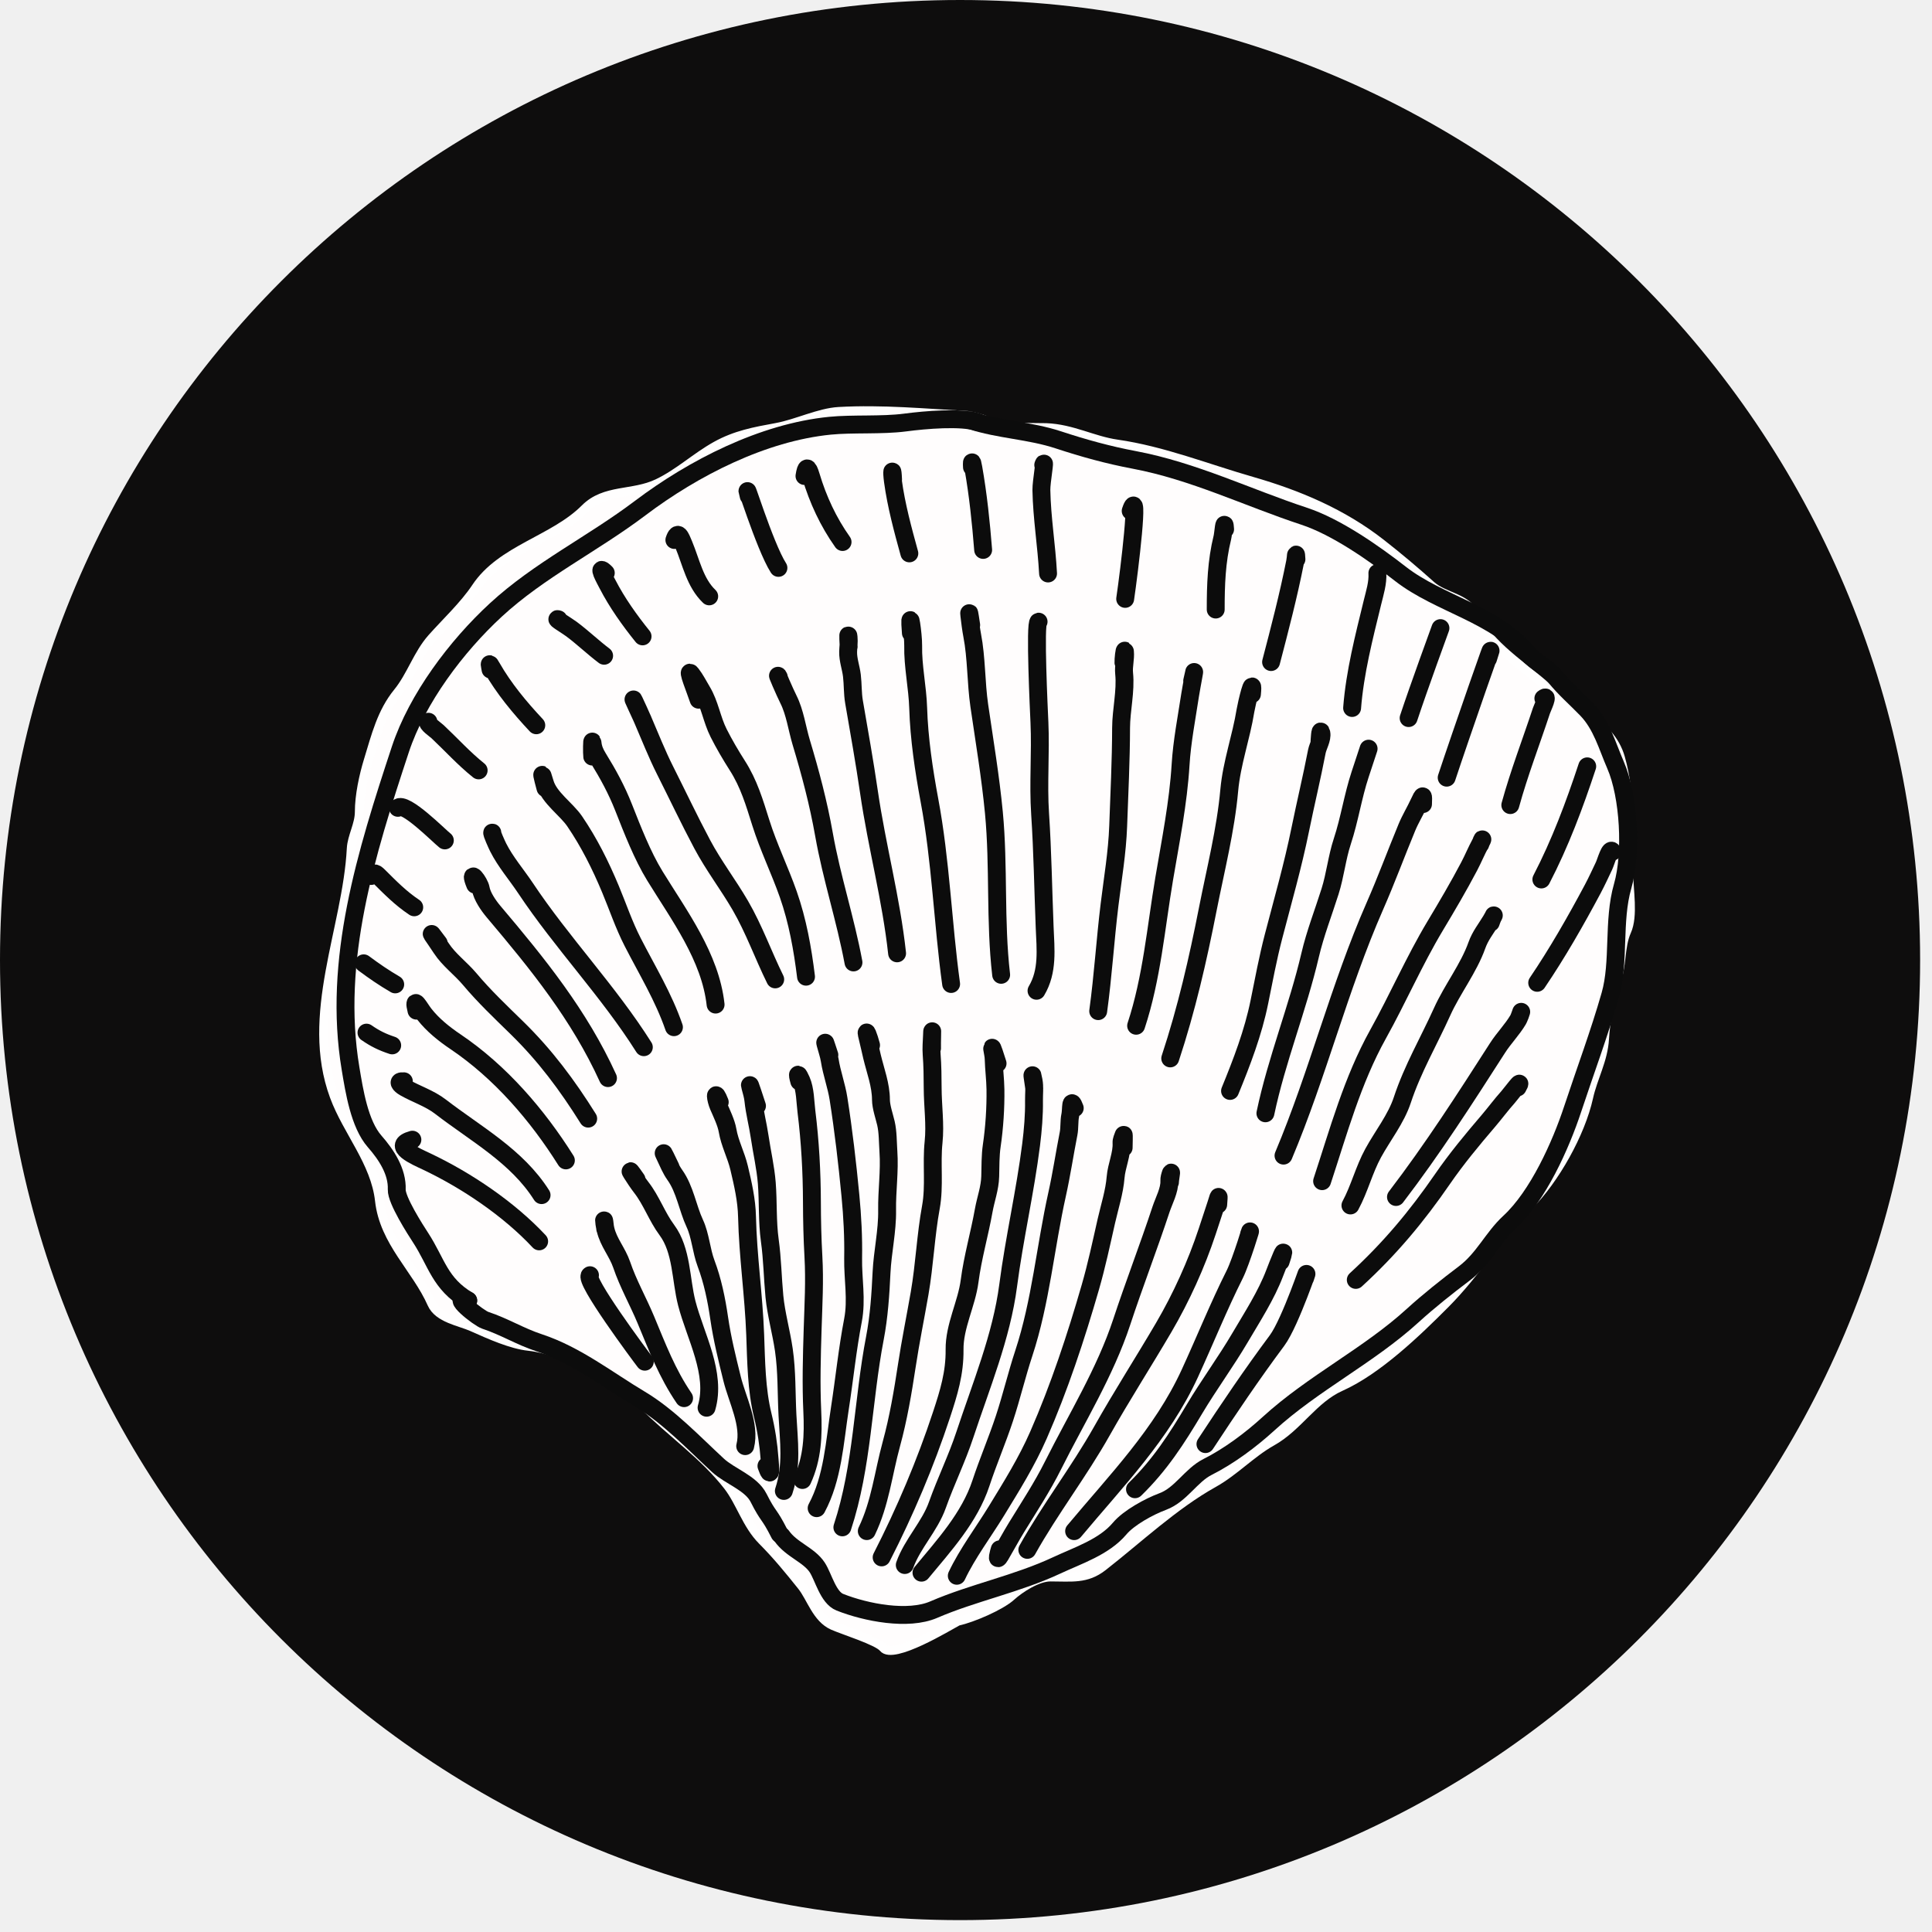
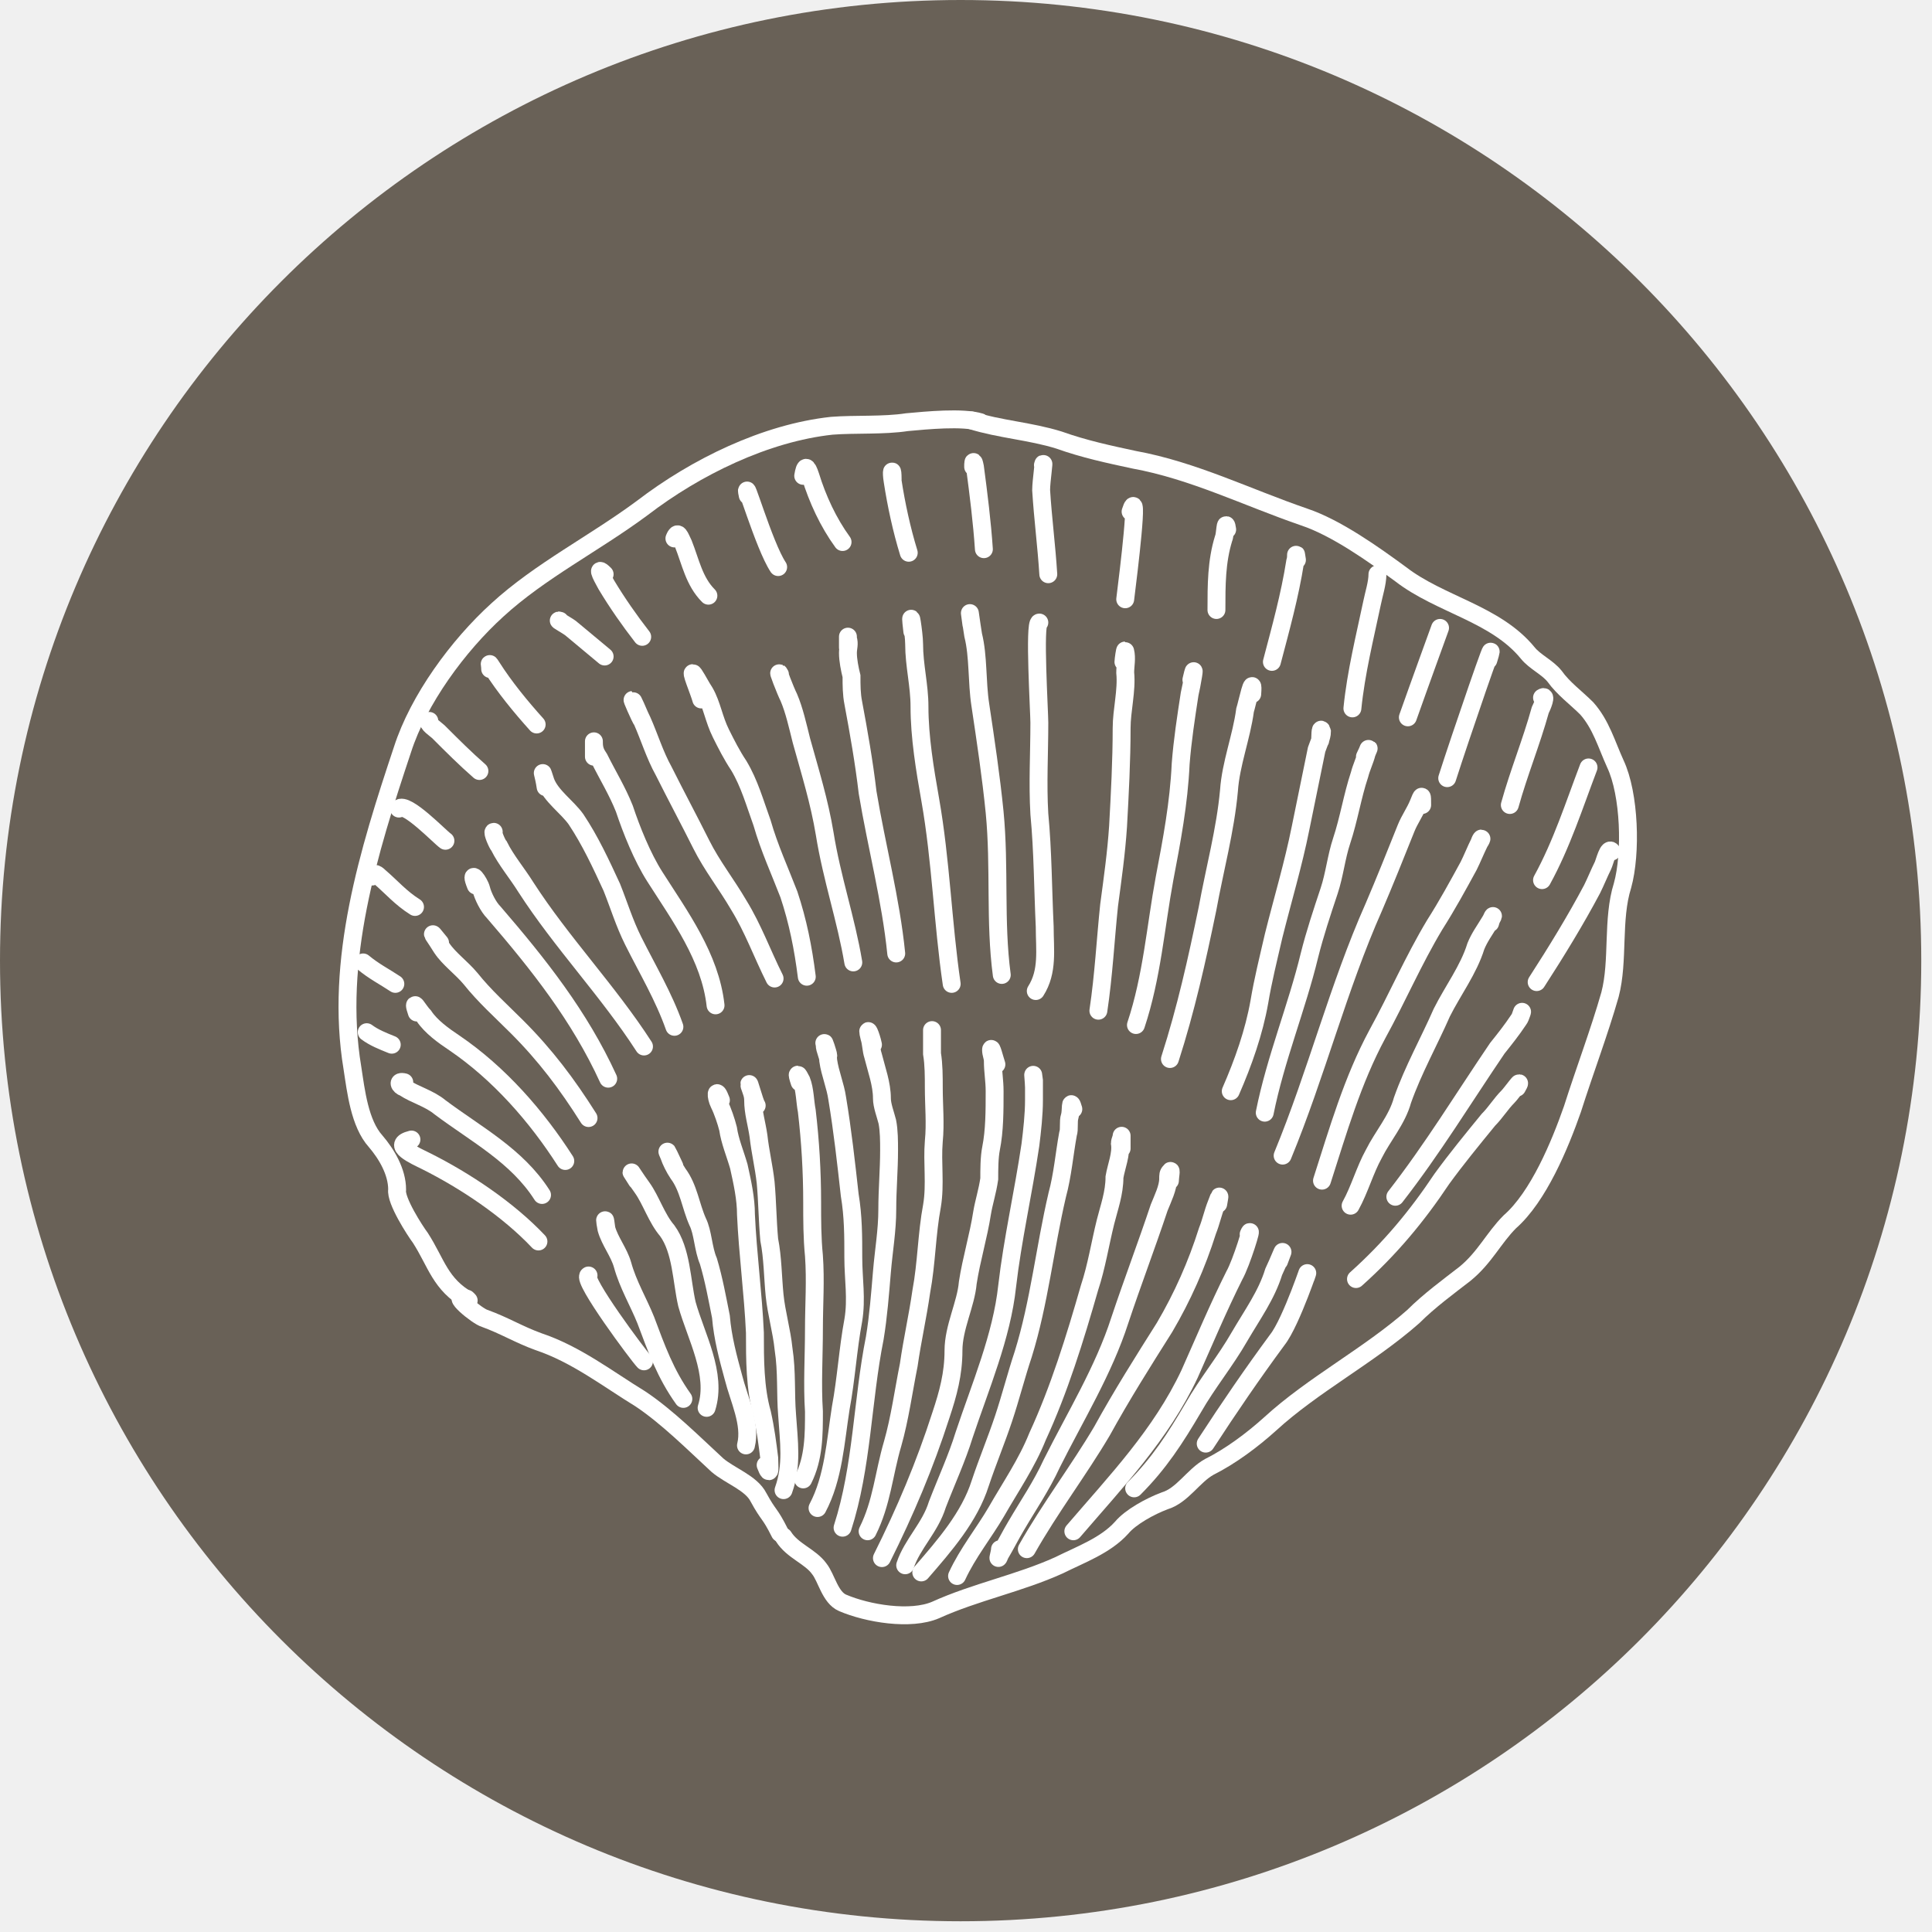
- <svg xmlns="http://www.w3.org/2000/svg" width="108" height="108" viewBox="0 0 108 108" fill="none">
-   <circle cx="53.668" cy="53.668" r="53.668" fill="#0E0D0D" />
-   <path d="M56.53 89.234C55.935 89.773 54.377 90.442 53.539 90.629C53.026 90.902 49.92 92.801 49.372 92.112C49.06 91.721 47.141 91.129 46.556 90.868C45.646 90.462 45.353 89.33 44.817 88.656C44.117 87.779 43.421 86.928 42.614 86.118C41.728 85.227 41.401 83.986 40.687 83.064C39.353 81.341 37.5 80.077 35.969 78.539C34.544 77.108 31.575 75.473 29.549 75.259C28.588 75.157 27.381 74.618 26.467 74.21L26.395 74.178C25.699 73.867 24.503 73.697 24.142 72.883C23.266 70.903 21.47 69.432 21.214 67.115C20.976 64.964 19.41 63.246 18.686 61.283C17.009 56.737 19.402 51.926 19.637 47.433C19.672 46.764 20.087 46.095 20.087 45.385C20.087 44.477 20.322 43.375 20.588 42.507C21.006 41.143 21.326 39.818 22.228 38.711C22.991 37.774 23.339 36.577 24.142 35.67C24.884 34.832 25.945 33.84 26.608 32.842C28.029 30.7 30.947 30.193 32.702 28.431C33.817 27.311 35.368 27.684 36.757 27.023C37.941 26.46 38.882 25.561 40.023 24.924C41.119 24.313 42.188 24.118 43.386 23.899L43.415 23.893C44.546 23.687 45.775 23.064 46.894 23.001C49.311 22.866 51.713 23.094 54.102 23.227C54.276 23.237 55.106 23.454 55.241 23.567C55.712 23.961 57.859 23.883 58.483 23.906C59.938 23.961 61.099 24.632 62.437 24.823C65.017 25.194 67.461 26.177 69.971 26.897C72.593 27.65 75.056 28.697 77.192 30.366C78.156 31.119 79.097 31.91 80.008 32.729C80.735 33.383 82.034 33.404 82.486 34.425C83.212 36.065 85.201 37.269 86.49 38.435C87.816 39.632 90.021 40.382 90.583 42.356C91.175 44.439 91.046 46.578 91.046 48.791C91.046 49.74 91.324 51.195 90.933 52.058C90.542 52.922 90.686 54.072 90.32 54.899C89.984 55.657 89.74 57.239 89.694 58.066C89.628 59.257 89.053 60.227 88.806 61.346C88.36 63.362 86.923 65.926 85.464 67.391C83.74 69.123 82.493 71.179 80.796 72.883C79.183 74.504 76.998 76.602 74.939 77.521C73.422 78.198 72.558 79.767 71.11 80.575C69.949 81.223 69.016 82.246 67.844 82.9C65.627 84.137 63.624 86.033 61.649 87.575C60.73 88.293 59.915 88.153 58.72 88.153C58 88.153 57.03 88.782 56.53 89.234Z" fill="#FFFDFD" stroke="#FFFEFE" stroke-width="0.5" stroke-linecap="round" />
-   <path d="M43.578 85.748C42.968 84.536 42.977 84.867 42.406 83.733C41.985 82.898 40.801 82.529 40.137 81.916C38.822 80.703 37.377 79.17 35.806 78.234C33.981 77.147 32.215 75.747 30.137 75.061C29.055 74.705 28.207 74.162 27.127 73.805C26.751 73.681 25.054 72.331 26.174 72.701" stroke="#0C0C0C" stroke-linecap="round" />
-   <path d="M26.174 72.702C24.575 71.755 24.416 70.577 23.514 69.191C23.221 68.742 22.155 67.083 22.178 66.497C22.219 65.491 21.591 64.544 20.944 63.807C20.09 62.834 19.803 60.975 19.596 59.733C18.584 53.685 20.473 47.672 22.379 41.893C23.319 39.047 25.51 36.134 27.716 34.099C30.148 31.856 33.114 30.421 35.784 28.406C38.769 26.152 42.648 24.172 46.391 23.799C47.658 23.672 49.291 23.791 50.601 23.619C51.708 23.473 53.737 23.295 54.679 23.606" stroke="#0C0C0C" stroke-linecap="round" />
-   <path d="M54.26 23.497C55.862 24.026 57.535 24.051 59.167 24.59C60.573 25.053 61.954 25.435 63.394 25.706C66.723 26.333 69.724 27.809 72.904 28.858C74.701 29.451 76.793 30.916 78.292 32.084C80.448 33.764 83.613 34.334 85.403 36.523C85.809 37.02 86.482 37.277 86.931 37.832C87.478 38.507 88.103 39.041 88.699 39.659C89.538 40.528 89.847 41.707 90.308 42.765C91.066 44.502 91.233 47.72 90.707 49.539C90.146 51.48 90.547 53.769 90.014 55.632C89.402 57.772 88.613 59.879 87.915 61.992C87.245 64.024 85.976 66.855 84.376 68.331C83.433 69.201 82.949 70.359 81.853 71.186C80.904 71.903 79.852 72.736 78.969 73.542C76.511 75.785 73.411 77.304 70.92 79.578C69.904 80.505 68.702 81.4 67.5 82.005C66.578 82.47 66.009 83.56 65.006 83.933C64.241 84.217 63.101 84.839 62.589 85.448C61.719 86.482 60.259 86.95 59.071 87.506C56.858 88.543 54.386 89.033 52.197 89.979C50.762 90.6 48.412 90.145 46.95 89.565C46.291 89.304 46.032 88.157 45.687 87.626C45.22 86.91 44.236 86.634 43.695 85.857" stroke="#0C0C0C" stroke-linecap="round" />
-   <path d="M51.511 87.914C52.776 86.383 54.199 84.836 54.835 82.91C55.234 81.7 55.746 80.51 56.149 79.288C56.547 78.081 56.836 76.844 57.231 75.648C58.179 72.772 58.437 69.711 59.093 66.763C59.343 65.639 59.512 64.497 59.733 63.376C59.8 63.034 59.758 62.669 59.829 62.34C59.898 62.021 59.823 61.257 60.079 61.944" stroke="#0C0C0C" stroke-linecap="round" />
-   <path d="M50.577 87.486C51.009 86.276 51.972 85.34 52.404 84.119C52.87 82.808 53.497 81.532 53.935 80.203C54.835 77.477 55.986 74.71 56.358 71.855C56.702 69.213 57.307 66.631 57.641 63.981C57.742 63.178 57.813 62.322 57.801 61.524C57.796 61.162 57.846 60.764 57.778 60.408C57.633 59.647 57.766 60.502 57.815 60.838" stroke="#0C0C0C" stroke-linecap="round" />
-   <path d="M49.284 87.059C50.594 84.497 51.73 81.817 52.632 79.083C53.038 77.851 53.376 76.756 53.361 75.446C53.345 74.132 54.036 72.89 54.202 71.608C54.373 70.289 54.755 68.984 54.989 67.673C55.104 67.028 55.337 66.426 55.354 65.762C55.368 65.214 55.359 64.595 55.438 64.057C55.589 63.038 55.661 61.922 55.646 60.893C55.638 60.33 55.562 59.765 55.547 59.2C55.542 58.999 55.492 58.824 55.464 58.629C55.422 58.341 55.673 59.17 55.765 59.445" stroke="#0C0C0C" stroke-linecap="round" />
-   <path d="M48.454 85.59C49.207 84.028 49.375 82.373 49.828 80.72C50.218 79.299 50.469 77.812 50.69 76.357C50.897 74.991 51.173 73.647 51.409 72.286C51.684 70.697 51.748 69.061 52.038 67.482C52.255 66.299 52.061 65.05 52.187 63.853C52.292 62.852 52.14 61.828 52.137 60.824C52.135 60.201 52.128 59.554 52.08 58.946C52.052 58.596 52.086 58.228 52.1 57.877C52.13 57.143 52.09 58.399 52.102 58.595" stroke="#0C0C0C" stroke-linecap="round" />
-   <path d="M47.089 85.38C48.22 81.953 48.231 78.309 48.909 74.795C49.137 73.61 49.222 72.345 49.278 71.139C49.333 69.984 49.609 68.808 49.59 67.658C49.573 66.552 49.74 65.478 49.662 64.362C49.627 63.852 49.639 63.287 49.524 62.79C49.432 62.395 49.248 61.877 49.246 61.477C49.244 60.651 48.938 59.864 48.747 59.068C48.666 58.734 48.6 58.406 48.516 58.076C48.315 57.281 48.582 57.99 48.693 58.427" stroke="#0C0C0C" stroke-linecap="round" />
-   <path d="M45.651 84.308C46.554 82.629 46.659 80.612 46.947 78.748C47.201 77.11 47.369 75.43 47.682 73.806C47.906 72.642 47.671 71.492 47.691 70.337C47.712 69.167 47.651 68 47.539 66.835C47.363 65.006 47.157 63.225 46.872 61.411C46.76 60.694 46.497 59.994 46.383 59.271C46.335 58.966 46.225 58.669 46.149 58.371C46.057 58.009 46.321 58.871 46.362 58.972" stroke="#0C0C0C" stroke-linecap="round" />
-   <path d="M44.856 82.733C45.424 81.499 45.47 80.224 45.407 78.892C45.336 77.377 45.379 75.82 45.427 74.305C45.47 72.919 45.548 71.617 45.47 70.23C45.413 69.227 45.39 68.206 45.387 67.202C45.382 65.516 45.289 63.812 45.08 62.135C45.012 61.588 45.018 60.902 44.792 60.394C44.616 59.999 44.534 59.921 44.68 60.45" stroke="#0C0C0C" stroke-linecap="round" />
-   <path d="M43.818 83.345C44.291 81.911 44.098 80.597 44.02 79.11C43.957 77.893 43.994 76.664 43.818 75.458C43.674 74.471 43.384 73.449 43.29 72.47C43.19 71.428 43.178 70.385 43.033 69.345C42.885 68.277 42.948 67.208 42.864 66.136C42.795 65.263 42.592 64.407 42.465 63.541C42.365 62.857 42.188 62.208 42.116 61.521C42.089 61.262 42.013 61.018 41.947 60.768C41.808 60.249 42.282 61.718 42.316 61.819" stroke="#0C0C0C" stroke-linecap="round" />
-   <path d="M42.845 81.948C43.14 82.783 43.051 81.996 43.021 81.575C42.961 80.74 42.836 79.931 42.637 79.118C42.283 77.674 42.271 76.1 42.216 74.618C42.135 72.411 41.809 70.219 41.759 68.015C41.739 67.085 41.53 66.185 41.318 65.287C41.15 64.572 40.792 63.914 40.67 63.188C40.599 62.767 40.337 62.227 40.163 61.826C40.003 61.454 39.914 60.798 40.234 61.611" stroke="#0C0C0C" stroke-linecap="round" />
-   <path d="M41.657 80.84C41.962 79.648 41.211 78.235 40.926 77.08C40.646 75.945 40.371 74.841 40.202 73.682C40.051 72.645 39.837 71.601 39.467 70.618C39.201 69.91 39.153 69.064 38.84 68.393C38.434 67.523 38.294 66.478 37.723 65.681C37.508 65.38 37.352 65.006 37.194 64.67C36.886 64.014 37.412 65.08 37.483 65.243" stroke="#0C0C0C" stroke-linecap="round" />
-   <path d="M39.498 78.693C40.061 76.777 38.87 74.705 38.391 72.852C38.051 71.533 38.123 69.898 37.278 68.76C36.723 68.013 36.414 67.101 35.848 66.377C35.525 65.965 34.827 64.846 35.583 65.931" stroke="#0C0C0C" stroke-linecap="round" />
-   <path d="M38.241 78.158C37.291 76.766 36.746 75.319 36.102 73.775C35.67 72.739 35.116 71.77 34.753 70.701C34.514 69.999 34.015 69.45 33.85 68.73C33.728 68.198 33.756 67.921 33.834 68.699" stroke="#0C0C0C" stroke-linecap="round" />
-   <path d="M36.045 76.12C35.794 75.797 32.583 71.485 32.98 71.285" stroke="#0C0C0C" stroke-linecap="round" />
-   <path d="M53.485 88.087C54.077 86.835 54.978 85.644 55.707 84.452C56.556 83.063 57.397 81.716 58.052 80.22C59.212 77.572 60.147 74.742 60.949 71.962C61.303 70.735 61.564 69.503 61.845 68.261C62.029 67.449 62.297 66.637 62.364 65.804C62.414 65.177 62.731 64.496 62.693 63.881C62.684 63.737 62.766 63.578 62.811 63.442C62.837 63.362 62.813 64.019 62.813 64.16" stroke="#0C0C0C" stroke-linecap="round" />
-   <path d="M55.885 86.608C55.839 86.76 55.658 87.391 55.918 86.951C56.226 86.428 56.512 85.891 56.83 85.373C57.538 84.22 58.26 83.125 58.868 81.91C60.191 79.267 61.777 76.716 62.707 73.896C63.404 71.783 64.206 69.714 64.904 67.598C65.058 67.134 65.391 66.52 65.366 66.018C65.359 65.86 65.402 65.729 65.451 65.581C65.504 65.419 65.402 65.919 65.402 66.089" stroke="#0C0C0C" stroke-linecap="round" />
-   <path d="M57.428 86.639C58.699 84.364 60.317 82.27 61.6 79.99C62.702 78.032 63.923 76.136 65.057 74.2C66.031 72.537 66.882 70.662 67.485 68.834C67.65 68.331 67.816 67.828 67.982 67.325C68.143 66.838 68.145 66.695 68.098 67.337" stroke="#0C0C0C" stroke-linecap="round" />
-   <path d="M60.044 85.592C62.401 82.767 64.952 80.169 66.512 76.773C67.355 74.939 68.12 73.036 69.023 71.235C69.38 70.523 70.075 68.228 69.825 68.984" stroke="#0C0C0C" stroke-linecap="round" />
-   <path d="M63.446 83.25C64.844 81.886 65.77 80.447 66.769 78.77C67.581 77.408 68.523 76.132 69.325 74.767C70.006 73.608 70.781 72.42 71.259 71.157C71.415 70.747 72.009 69.246 71.588 70.522" stroke="#0C0C0C" stroke-linecap="round" />
-   <path d="M67.385 80.726C68.668 78.77 69.99 76.811 71.387 74.936C72.148 73.915 73.354 70.241 72.955 71.451" stroke="#0C0C0C" stroke-linecap="round" />
-   <path d="M75.49 67.386C75.997 66.447 76.249 65.393 76.763 64.454C77.296 63.48 78.044 62.544 78.392 61.486C78.969 59.74 79.87 58.21 80.618 56.552C81.181 55.303 82.104 54.125 82.558 52.844C82.745 52.315 83.061 51.932 83.347 51.458C83.627 50.994 83.484 51.123 83.336 51.574" stroke="#0C0C0C" stroke-linecap="round" />
-   <path d="M73.907 66.028C74.829 63.231 75.599 60.391 77.037 57.807C78.147 55.812 79.056 53.712 80.228 51.756C80.887 50.657 81.532 49.564 82.13 48.427C82.354 48.001 82.529 47.567 82.758 47.148C82.934 46.824 82.872 46.821 82.748 47.197" stroke="#0C0C0C" stroke-linecap="round" />
-   <path d="M71.749 64.6C73.67 60.039 74.865 55.189 76.853 50.658C77.49 49.209 78.041 47.713 78.646 46.251C78.843 45.776 79.114 45.337 79.326 44.875C79.563 44.357 79.569 44.41 79.547 44.948" stroke="#0C0C0C" stroke-linecap="round" />
-   <path d="M70.737 62.234C71.365 59.239 72.542 56.365 73.238 53.387C73.521 52.178 73.977 51.015 74.351 49.831C74.641 48.916 74.734 47.947 75.036 47.031C75.442 45.801 75.626 44.518 76.034 43.284C76.166 42.88 76.299 42.477 76.433 42.074C76.59 41.596 76.488 41.907 76.381 42.23" stroke="#0C0C0C" stroke-linecap="round" />
-   <path d="M68.76 60.984C69.419 59.375 70.053 57.724 70.399 56.015C70.649 54.781 70.874 53.567 71.191 52.347C71.709 50.357 72.277 48.384 72.686 46.367C72.983 44.906 73.331 43.471 73.613 42.007C73.673 41.699 73.926 41.298 73.865 40.981C73.798 40.629 73.766 41.4 73.759 41.484" stroke="#0C0C0C" stroke-linecap="round" />
-   <path d="M65.417 59.166C66.331 56.398 66.96 53.654 67.522 50.793C67.95 48.619 68.519 46.384 68.716 44.177C68.853 42.651 69.383 41.216 69.624 39.716C69.677 39.381 70.109 37.551 69.984 38.806" stroke="#0C0C0C" stroke-linecap="round" />
-   <path d="M63.51 57.34C64.389 54.675 64.615 51.872 65.079 49.122C65.434 47.018 65.868 44.873 65.996 42.74C66.073 41.467 66.335 40.124 66.527 38.859C66.59 38.443 66.924 36.733 66.644 38.061" stroke="#0C0C0C" stroke-linecap="round" />
-   <path d="M61.39 56.523C61.662 54.543 61.782 52.557 62.024 50.578C62.204 49.101 62.453 47.666 62.507 46.177C62.572 44.349 62.665 42.523 62.669 40.694C62.672 39.694 62.941 38.634 62.839 37.643C62.797 37.229 62.926 36.827 62.885 36.417C62.862 36.189 62.791 36.913 62.801 37.033" stroke="#0C0C0C" stroke-linecap="round" />
-   <path d="M57.942 55.385C58.596 54.287 58.447 53.067 58.397 51.831C58.313 49.725 58.282 47.602 58.143 45.5C58.029 43.784 58.182 42.09 58.105 40.383C58.079 39.812 57.838 34.784 58.058 34.752" stroke="#0C0C0C" stroke-linecap="round" />
-   <path d="M55.965 54.493C55.614 51.474 55.847 48.444 55.559 45.424C55.367 43.422 55.033 41.435 54.743 39.446C54.553 38.143 54.594 36.792 54.344 35.504C54.234 34.939 54.06 33.367 54.29 34.942" stroke="#0C0C0C" stroke-linecap="round" />
-   <path d="M53.168 55.006C52.696 51.571 52.595 48.146 51.956 44.735C51.647 43.079 51.377 41.268 51.327 39.582C51.292 38.423 51.023 37.237 51.047 36.084C51.059 35.489 50.788 33.667 50.919 35.385" stroke="#0C0C0C" stroke-linecap="round" />
-   <path d="M50.148 53.292C49.819 50.252 49.018 47.309 48.578 44.29C48.331 42.598 48.032 40.924 47.741 39.241C47.656 38.751 47.681 38.26 47.622 37.768C47.57 37.325 47.401 36.885 47.411 36.437C47.417 36.164 47.466 35.889 47.436 35.616C47.396 35.246 47.432 36.055 47.44 36.148" stroke="#0C0C0C" stroke-linecap="round" />
-   <path d="M47.71 53.801C47.261 51.386 46.488 49.06 46.061 46.645C45.751 44.891 45.3 43.196 44.787 41.492C44.556 40.72 44.437 39.816 44.076 39.1C43.871 38.693 43.329 37.439 43.534 37.846" stroke="#0C0C0C" stroke-linecap="round" />
-   <path d="M45.057 54.598C44.866 53.041 44.586 51.479 44.066 49.996C43.594 48.651 42.958 47.355 42.531 45.997C42.169 44.85 41.869 43.815 41.213 42.788C40.844 42.21 40.48 41.59 40.171 40.977C39.788 40.218 39.68 39.363 39.239 38.632C39.042 38.307 38.881 37.974 38.645 37.672C38.338 37.279 38.9 38.639 39.053 39.114" stroke="#0C0C0C" stroke-linecap="round" />
-   <path d="M43.335 54.748C42.658 53.375 42.154 51.941 41.381 50.611C40.702 49.444 39.891 48.39 39.255 47.195C38.527 45.827 37.875 44.446 37.179 43.065C36.72 42.155 36.34 41.186 35.937 40.252C35.781 39.893 35.615 39.528 35.449 39.175C35.258 38.769 35.883 40.136 35.934 40.238" stroke="#0C0C0C" stroke-linecap="round" />
-   <path d="M40.002 56.157C39.707 53.495 37.972 51.184 36.607 48.963C35.909 47.826 35.353 46.387 34.861 45.141C34.465 44.138 34.002 43.291 33.437 42.374C33.263 42.091 33.154 41.846 33.122 41.52C33.089 41.198 33.083 42.135 33.106 42.292" stroke="#0C0C0C" stroke-linecap="round" />
-   <path d="M37.674 57.421C37.087 55.724 36.179 54.248 35.367 52.663C34.871 51.695 34.542 50.702 34.126 49.705C33.57 48.372 32.939 47.106 32.125 45.911C31.656 45.224 30.705 44.604 30.463 43.783C30.203 42.899 30.317 43.423 30.492 44.059" stroke="#0C0C0C" stroke-linecap="round" />
-   <path d="M35.991 58.539C34.025 55.422 31.412 52.705 29.369 49.636C28.868 48.884 28.254 48.178 27.847 47.368C27.781 47.238 27.455 46.522 27.521 46.544" stroke="#0C0C0C" stroke-linecap="round" />
-   <path d="M33.987 60.267C32.377 56.734 30.069 53.892 27.591 50.961C27.313 50.632 26.946 50.105 26.873 49.675C26.81 49.307 26.157 48.468 26.561 49.453" stroke="#0C0C0C" stroke-linecap="round" />
-   <path d="M32.881 62.532C31.706 60.655 30.477 59.003 28.889 57.451C27.983 56.566 27.071 55.702 26.255 54.73C25.759 54.14 25.09 53.655 24.667 53.005C24.32 52.473 23.738 51.671 24.526 52.726" stroke="#0C0C0C" stroke-linecap="round" />
-   <path d="M31.633 64.867C30.044 62.337 27.967 59.92 25.458 58.23C24.82 57.8 24.195 57.299 23.721 56.694C23.454 56.353 23.059 55.587 23.282 56.496" stroke="#0C0C0C" stroke-linecap="round" />
-   <path d="M30.275 66.808C28.897 64.63 26.617 63.401 24.618 61.861C24.013 61.395 23.268 61.164 22.61 60.787C22.353 60.64 22.166 60.414 22.576 60.444" stroke="#0C0C0C" stroke-linecap="round" />
-   <path d="M30.139 69.393C28.449 67.583 26.088 65.99 23.846 64.927C23.256 64.647 21.825 64.048 23.053 63.709" stroke="#0C0C0C" stroke-linecap="round" />
-   <path d="M78.036 66.913C80.095 64.22 81.885 61.431 83.712 58.583C84.062 58.036 84.535 57.56 84.863 57.005C84.95 56.857 85.141 56.243 84.966 56.773" stroke="#0C0C0C" stroke-linecap="round" />
-   <path d="M75.789 71.547C77.682 69.814 79.192 68.007 80.636 65.91C81.419 64.773 82.308 63.703 83.204 62.655C83.577 62.218 83.913 61.759 84.298 61.33C84.455 61.154 85.203 60.141 84.835 60.79" stroke="#0C0C0C" stroke-linecap="round" />
-   <path d="M85.93 54.94C87.061 53.271 88.085 51.478 89.034 49.698C89.259 49.274 89.46 48.839 89.665 48.406C89.775 48.174 90 47.327 90.141 47.607" stroke="#0C0C0C" stroke-linecap="round" />
-   <path d="M86.163 49.163C87.215 47.136 88.013 45.004 88.727 42.839" stroke="#0C0C0C" stroke-linecap="round" />
-   <path d="M84.427 45.005C84.925 43.196 85.585 41.495 86.169 39.724C86.231 39.538 86.612 38.779 86.275 39.042" stroke="#0C0C0C" stroke-linecap="round" />
-   <path d="M80.87 43.472C81.605 41.245 83.917 34.599 83.182 36.827" stroke="#0C0C0C" stroke-linecap="round" />
-   <path d="M78.743 40.141C79.3 38.453 80.522 35.112 80.522 35.112" stroke="#0C0C0C" stroke-linecap="round" />
-   <path d="M75.584 39.577C75.736 37.596 76.251 35.602 76.722 33.673C76.853 33.133 77.03 32.588 76.996 32.037" stroke="#0C0C0C" stroke-linecap="round" />
-   <path d="M71.054 37.009C71.538 35.156 72.026 33.291 72.397 31.411C72.457 31.101 72.44 30.749 72.472 31.263" stroke="#0C0C0C" stroke-linecap="round" />
-   <path d="M67.959 34.074C67.959 32.7 68.001 31.388 68.332 30.048C68.39 29.81 68.441 28.892 68.484 29.587" stroke="#0C0C0C" stroke-linecap="round" />
-   <path d="M62.898 33.478C63.138 31.854 63.721 27.002 63.206 28.562" stroke="#0C0C0C" stroke-linecap="round" />
-   <path d="M58.587 32.058C58.506 30.506 58.241 28.944 58.214 27.394C58.206 26.926 58.464 25.55 58.318 25.994" stroke="#0C0C0C" stroke-linecap="round" />
-   <path d="M54.959 30.741C54.837 29.206 54.678 27.664 54.41 26.146C54.316 25.608 54.322 25.916 54.334 26.114" stroke="#0C0C0C" stroke-linecap="round" />
-   <path d="M50.833 30.934C50.468 29.611 50.1 28.255 49.915 26.894C49.834 26.292 49.895 26.105 49.923 26.81" stroke="#0C0C0C" stroke-linecap="round" />
-   <path d="M47.1 30.299C46.305 29.178 45.723 27.927 45.33 26.608C45.159 26.035 45.058 26.049 44.971 26.609" stroke="#0C0C0C" stroke-linecap="round" />
-   <path d="M43.515 31.745C42.732 30.527 41.467 26.335 41.852 27.731" stroke="#0C0C0C" stroke-linecap="round" />
-   <path d="M39.645 33.337C38.849 32.575 38.635 31.434 38.223 30.445C38.042 30.01 37.89 29.602 37.698 30.185" stroke="#0C0C0C" stroke-linecap="round" />
-   <path d="M35.92 35.574C35.193 34.672 34.493 33.689 33.961 32.658C33.839 32.421 33.303 31.471 33.864 32.028" stroke="#0C0C0C" stroke-linecap="round" />
-   <path d="M33.771 36.657C33.142 36.183 32.576 35.635 31.946 35.166C31.703 34.984 30.928 34.525 31.217 34.62" stroke="#0C0C0C" stroke-linecap="round" />
-   <path d="M29.979 40.543C29.055 39.558 28.161 38.484 27.489 37.305C27.308 36.987 27.38 37.146 27.422 37.429" stroke="#0C0C0C" stroke-linecap="round" />
-   <path d="M26.757 43.065C25.928 42.402 25.228 41.623 24.458 40.899C24.354 40.801 23.8 40.421 23.95 40.346" stroke="#0C0C0C" stroke-linecap="round" />
-   <path d="M24.867 46.98C24.562 46.748 22.623 44.775 22.242 45.158" stroke="#0C0C0C" stroke-linecap="round" />
-   <path d="M23.156 50.719C22.396 50.214 21.811 49.613 21.169 48.975C20.942 48.749 20.917 48.797 20.747 48.968" stroke="#0C0C0C" stroke-linecap="round" />
-   <path d="M22.093 55.028C21.464 54.662 20.907 54.279 20.331 53.85" stroke="#0C0C0C" stroke-linecap="round" />
-   <path d="M21.924 58.438C21.379 58.259 20.957 58.054 20.487 57.725" stroke="#0C0C0C" stroke-linecap="round" />
+ <svg xmlns="http://www.w3.org/2000/svg" version="1.1" id="Layer_1" x="0px" y="0px" viewBox="0 0 108 108" style="enable-background:new 0 0 108 108;" xml:space="preserve">
+   <style type="text/css">
+ 	.st0{fill:#696157;}
+ 	.st1{fill:#696157;stroke:#696157;stroke-width:0.5;stroke-linecap:round;}
+ 	.st2{fill:none;stroke:#FFFFFF;stroke-linecap:round;}
+ </style>
+   <circle class="st0" cx="53.7" cy="53.7" r="53.7" />
+   <path class="st1" d="M56.5,89.2c-0.6,0.5-2.2,1.2-3,1.4c-0.5,0.3-3.6,2.2-4.2,1.5c-0.3-0.4-2.2-1-2.8-1.2c-0.9-0.4-1.2-1.5-1.7-2.2  c-0.7-0.9-1.4-1.7-2.2-2.5c-0.9-0.9-1.2-2.1-1.9-3.1c-1.3-1.7-3.2-3-4.7-4.5c-1.4-1.4-4.4-3.1-6.4-3.3c-1-0.1-2.2-0.6-3.1-1l-0.1,0  c-0.7-0.3-1.9-0.5-2.3-1.3c-0.9-2-2.7-3.5-2.9-5.8c-0.2-2.2-1.8-3.9-2.5-5.8c-1.7-4.5,0.7-9.4,1-13.8c0-0.7,0.5-1.3,0.5-2  c0-0.9,0.2-2,0.5-2.9c0.4-1.4,0.7-2.7,1.6-3.8c0.8-0.9,1.1-2.1,1.9-3c0.7-0.8,1.8-1.8,2.5-2.8c1.4-2.1,4.3-2.6,6.1-4.4  c1.1-1.1,2.7-0.7,4.1-1.4c1.2-0.6,2.1-1.5,3.3-2.1c1.1-0.6,2.2-0.8,3.4-1l0,0c1.1-0.2,2.4-0.8,3.5-0.9c2.4-0.1,4.8,0.1,7.2,0.2  c0.2,0,1,0.2,1.1,0.3c0.5,0.4,2.6,0.3,3.2,0.3c1.5,0.1,2.6,0.7,4,0.9c2.6,0.4,5,1.4,7.5,2.1c2.6,0.8,5.1,1.8,7.2,3.5  c1,0.8,1.9,1.5,2.8,2.4c0.7,0.7,2,0.7,2.5,1.7c0.7,1.6,2.7,2.8,4,4c1.3,1.2,3.5,1.9,4.1,3.9c0.6,2.1,0.5,4.2,0.5,6.4  c0,0.9,0.3,2.4-0.1,3.3c-0.4,0.9-0.2,2-0.6,2.8c-0.3,0.8-0.6,2.3-0.6,3.2c-0.1,1.2-0.6,2.2-0.9,3.3c-0.4,2-1.9,4.6-3.3,6  c-1.7,1.7-3,3.8-4.7,5.5c-1.6,1.6-3.8,3.7-5.9,4.6c-1.5,0.7-2.4,2.2-3.8,3.1c-1.2,0.6-2.1,1.7-3.3,2.3c-2.2,1.2-4.2,3.1-6.2,4.7  c-0.9,0.7-1.7,0.6-2.9,0.6C58,88.2,57,88.8,56.5,89.2z" />
+   <path class="st2" d="M43.6,85.7c-0.6-1.2-0.6-0.9-1.2-2c-0.4-0.8-1.6-1.2-2.3-1.8c-1.3-1.2-2.8-2.7-4.3-3.7  c-1.8-1.1-3.6-2.5-5.7-3.2c-1.1-0.4-1.9-0.9-3-1.3c-0.4-0.1-2.1-1.5-1-1.1" />
+   <path class="st2" d="M26.2,72.7c-1.6-0.9-1.8-2.1-2.7-3.5c-0.3-0.4-1.4-2.1-1.3-2.7c0-1-0.6-2-1.2-2.7c-0.9-1-1.1-2.8-1.3-4.1  c-1-6,0.9-12.1,2.8-17.8c0.9-2.8,3.1-5.8,5.3-7.8c2.4-2.2,5.4-3.7,8.1-5.7c3-2.3,6.9-4.2,10.6-4.6c1.3-0.1,2.9,0,4.2-0.2  c1.1-0.1,3.1-0.3,4.1,0" />
+   <path class="st2" d="M54.3,23.5c1.6,0.5,3.3,0.6,4.9,1.1c1.4,0.5,2.8,0.8,4.2,1.1c3.3,0.6,6.3,2.1,9.5,3.2c1.8,0.6,3.9,2.1,5.4,3.2  c2.2,1.7,5.3,2.2,7.1,4.4c0.4,0.5,1.1,0.8,1.5,1.3c0.5,0.7,1.2,1.2,1.8,1.8c0.8,0.9,1.1,2,1.6,3.1c0.8,1.7,0.9,5,0.4,6.8  c-0.6,1.9-0.2,4.2-0.7,6.1c-0.6,2.1-1.4,4.2-2.1,6.4c-0.7,2-1.9,4.9-3.5,6.3c-0.9,0.9-1.4,2-2.5,2.9c-0.9,0.7-2,1.5-2.9,2.4  c-2.5,2.2-5.6,3.8-8,6c-1,0.9-2.2,1.8-3.4,2.4c-0.9,0.5-1.5,1.6-2.5,1.9c-0.8,0.3-1.9,0.9-2.4,1.5c-0.9,1-2.3,1.5-3.5,2.1  c-2.2,1-4.7,1.5-6.9,2.5c-1.4,0.6-3.8,0.2-5.2-0.4c-0.7-0.3-0.9-1.4-1.3-1.9c-0.5-0.7-1.5-1-2-1.8" />
+   <path class="st2" d="M51.5,87.9c1.3-1.5,2.7-3.1,3.3-5c0.4-1.2,0.9-2.4,1.3-3.6c0.4-1.2,0.7-2.4,1.1-3.6c0.9-2.9,1.2-5.9,1.9-8.9  c0.3-1.1,0.4-2.3,0.6-3.4c0.1-0.3,0-0.7,0.1-1c0.1-0.3,0-1.1,0.2-0.4" />
+   <path class="st2" d="M50.6,87.5c0.4-1.2,1.4-2.1,1.8-3.4c0.5-1.3,1.1-2.6,1.5-3.9c0.9-2.7,2.1-5.5,2.4-8.3c0.3-2.6,0.9-5.2,1.3-7.9  c0.1-0.8,0.2-1.7,0.2-2.5c0-0.4,0-0.8,0-1.1c-0.1-0.8,0,0.1,0,0.4" />
+   <path class="st2" d="M49.3,87.1c1.3-2.6,2.4-5.2,3.3-8c0.4-1.2,0.7-2.3,0.7-3.6c0-1.3,0.7-2.6,0.8-3.8c0.2-1.3,0.6-2.6,0.8-3.9  c0.1-0.6,0.3-1.2,0.4-1.9c0-0.5,0-1.2,0.1-1.7c0.2-1,0.2-2.1,0.2-3.2c0-0.6-0.1-1.1-0.1-1.7c0-0.2-0.1-0.4-0.1-0.6  c0-0.3,0.2,0.5,0.3,0.8" />
+   <path class="st2" d="M48.5,85.6c0.8-1.6,0.9-3.2,1.4-4.9c0.4-1.4,0.6-2.9,0.9-4.4c0.2-1.4,0.5-2.7,0.7-4.1c0.3-1.6,0.3-3.2,0.6-4.8  c0.2-1.2,0-2.4,0.1-3.6c0.1-1,0-2,0-3c0-0.6,0-1.3-0.1-1.9c0-0.3,0-0.7,0-1.1c0-0.7,0,0.5,0,0.7" />
+   <path class="st2" d="M47.1,85.4c1.1-3.4,1.1-7.1,1.8-10.6c0.2-1.2,0.3-2.5,0.4-3.7c0.1-1.2,0.3-2.3,0.3-3.5c0-1.1,0.1-2.2,0.1-3.3  c0-0.5,0-1.1-0.1-1.6c-0.1-0.4-0.3-0.9-0.3-1.3c0-0.8-0.3-1.6-0.5-2.4c-0.1-0.3-0.1-0.7-0.2-1c-0.2-0.8,0.1-0.1,0.2,0.4" />
+   <path class="st2" d="M45.7,84.3c0.9-1.7,1-3.7,1.3-5.6c0.3-1.6,0.4-3.3,0.7-4.9c0.2-1.2,0-2.3,0-3.5c0-1.2,0-2.3-0.2-3.5  c-0.2-1.8-0.4-3.6-0.7-5.4c-0.1-0.7-0.4-1.4-0.5-2.1c0-0.3-0.2-0.6-0.2-0.9c-0.1-0.4,0.2,0.5,0.2,0.6" />
+   <path class="st2" d="M44.9,82.7c0.6-1.2,0.6-2.5,0.6-3.8c-0.1-1.5,0-3.1,0-4.6c0-1.4,0.1-2.7,0-4.1c-0.1-1-0.1-2-0.1-3  c0-1.7-0.1-3.4-0.3-5.1c-0.1-0.5-0.1-1.2-0.3-1.7c-0.2-0.4-0.3-0.5-0.1,0.1" />
+   <path class="st2" d="M43.8,83.3c0.5-1.4,0.3-2.7,0.2-4.2c-0.1-1.2,0-2.4-0.2-3.7c-0.1-1-0.4-2-0.5-3c-0.1-1-0.1-2.1-0.3-3.1  c-0.1-1.1-0.1-2.1-0.2-3.2c-0.1-0.9-0.3-1.7-0.4-2.6c-0.1-0.7-0.3-1.3-0.3-2c0-0.3-0.1-0.5-0.2-0.8c-0.1-0.5,0.3,1,0.4,1.1" />
+   <path class="st2" d="M42.8,81.9c0.3,0.8,0.2,0,0.2-0.4c-0.1-0.8-0.2-1.6-0.4-2.5c-0.4-1.4-0.4-3-0.4-4.5c-0.1-2.2-0.4-4.4-0.5-6.6  c0-0.9-0.2-1.8-0.4-2.7c-0.2-0.7-0.5-1.4-0.6-2.1c-0.1-0.4-0.3-1-0.5-1.4c-0.2-0.4-0.2-1,0.1-0.2" />
+   <path class="st2" d="M41.7,80.8c0.3-1.2-0.4-2.6-0.7-3.8c-0.3-1.1-0.6-2.2-0.7-3.4c-0.2-1-0.4-2.1-0.7-3.1c-0.3-0.7-0.3-1.6-0.6-2.2  c-0.4-0.9-0.5-1.9-1.1-2.7c-0.2-0.3-0.4-0.7-0.5-1c-0.3-0.7,0.2,0.4,0.3,0.6" />
+   <path class="st2" d="M39.5,78.7c0.6-1.9-0.6-4-1.1-5.8c-0.3-1.3-0.3-3-1.1-4.1c-0.6-0.7-0.9-1.7-1.4-2.4c-0.3-0.4-1-1.5-0.3-0.4" />
+   <path class="st2" d="M38.2,78.2c-1-1.4-1.5-2.8-2.1-4.4c-0.4-1-1-2-1.3-3.1c-0.2-0.7-0.7-1.3-0.9-2c-0.1-0.5-0.1-0.8,0,0" />
+   <path class="st2" d="M36,76.1c-0.3-0.3-3.5-4.6-3.1-4.8" />
+   <path class="st2" d="M53.5,88.1c0.6-1.3,1.5-2.4,2.2-3.6c0.8-1.4,1.7-2.7,2.3-4.2c1.2-2.6,2.1-5.5,2.9-8.3c0.4-1.2,0.6-2.5,0.9-3.7  c0.2-0.8,0.5-1.6,0.5-2.5c0.1-0.6,0.4-1.3,0.3-1.9c0-0.1,0.1-0.3,0.1-0.4c0-0.1,0,0.6,0,0.7" />
+   <path class="st2" d="M55.9,86.6c0,0.2-0.2,0.8,0,0.3c0.3-0.5,0.6-1.1,0.9-1.6c0.7-1.2,1.4-2.2,2-3.5c1.3-2.6,2.9-5.2,3.8-8  c0.7-2.1,1.5-4.2,2.2-6.3c0.2-0.5,0.5-1.1,0.5-1.6c0-0.2,0-0.3,0.1-0.4c0.1-0.2,0,0.3,0,0.5" />
+   <path class="st2" d="M57.4,86.6c1.3-2.3,2.9-4.4,4.2-6.6c1.1-2,2.3-3.9,3.5-5.8c1-1.7,1.8-3.5,2.4-5.4c0.2-0.5,0.3-1,0.5-1.5  c0.2-0.5,0.2-0.6,0.1,0" />
+   <path class="st2" d="M60,85.6c2.4-2.8,4.9-5.4,6.5-8.8c0.8-1.8,1.6-3.7,2.5-5.5c0.4-0.7,1.1-3,0.8-2.3" />
+   <path class="st2" d="M63.4,83.2c1.4-1.4,2.3-2.8,3.3-4.5c0.8-1.4,1.8-2.6,2.6-4c0.7-1.2,1.5-2.3,1.9-3.6c0.2-0.4,0.8-1.9,0.3-0.6" />
+   <path class="st2" d="M67.4,80.7c1.3-2,2.6-3.9,4-5.8c0.8-1,2-4.7,1.6-3.5" />
+   <path class="st2" d="M75.5,67.4c0.5-0.9,0.8-2,1.3-2.9c0.5-1,1.3-1.9,1.6-3c0.6-1.7,1.5-3.3,2.2-4.9c0.6-1.2,1.5-2.4,1.9-3.7  c0.2-0.5,0.5-0.9,0.8-1.4c0.3-0.5,0.1-0.3,0,0.1" />
+   <path class="st2" d="M73.9,66c0.9-2.8,1.7-5.6,3.1-8.2c1.1-2,2-4.1,3.2-6.1c0.7-1.1,1.3-2.2,1.9-3.3c0.2-0.4,0.4-0.9,0.6-1.3  c0.2-0.3,0.1-0.3,0,0" />
+   <path class="st2" d="M71.7,64.6c1.9-4.6,3.1-9.4,5.1-13.9c0.6-1.4,1.2-2.9,1.8-4.4c0.2-0.5,0.5-0.9,0.7-1.4c0.2-0.5,0.2-0.5,0.2,0.1  " />
+   <path class="st2" d="M70.7,62.2c0.6-3,1.8-5.9,2.5-8.8c0.3-1.2,0.7-2.4,1.1-3.6c0.3-0.9,0.4-1.9,0.7-2.8c0.4-1.2,0.6-2.5,1-3.7  c0.1-0.4,0.3-0.8,0.4-1.2c0.2-0.5,0.1-0.2-0.1,0.2" />
+   <path class="st2" d="M68.8,61c0.7-1.6,1.3-3.3,1.6-5c0.2-1.2,0.5-2.4,0.8-3.7c0.5-2,1.1-4,1.5-6c0.3-1.5,0.6-2.9,0.9-4.4  c0.1-0.3,0.3-0.7,0.3-1c-0.1-0.4-0.1,0.4-0.1,0.5" />
+   <path class="st2" d="M65.4,59.2c0.9-2.8,1.5-5.5,2.1-8.4c0.4-2.2,1-4.4,1.2-6.6c0.1-1.5,0.7-3,0.9-4.5c0.1-0.3,0.5-2.2,0.4-0.9" />
+   <path class="st2" d="M63.5,57.3c0.9-2.7,1.1-5.5,1.6-8.2c0.4-2.1,0.8-4.2,0.9-6.4c0.1-1.3,0.3-2.6,0.5-3.9c0.1-0.4,0.4-2.1,0.1-0.8" />
+   <path class="st2" d="M61.4,56.5c0.3-2,0.4-4,0.6-5.9c0.2-1.5,0.4-2.9,0.5-4.4c0.1-1.8,0.2-3.7,0.2-5.5c0-1,0.3-2.1,0.2-3.1  c0-0.4,0.1-0.8,0-1.2c0-0.2-0.1,0.5-0.1,0.6" />
+   <path class="st2" d="M57.9,55.4c0.7-1.1,0.5-2.3,0.5-3.6c-0.1-2.1-0.1-4.2-0.3-6.3c-0.1-1.7,0-3.4,0-5.1c0-0.6-0.3-5.6,0-5.6" />
+   <path class="st2" d="M56,54.5c-0.4-3-0.1-6-0.4-9.1c-0.2-2-0.5-4-0.8-6c-0.2-1.3-0.1-2.7-0.4-3.9c-0.1-0.6-0.3-2.1-0.1-0.6" />
+   <path class="st2" d="M53.2,55c-0.5-3.4-0.6-6.9-1.2-10.3c-0.3-1.7-0.6-3.5-0.6-5.2c0-1.2-0.3-2.3-0.3-3.5c0-0.6-0.3-2.4-0.1-0.7" />
+   <path class="st2" d="M50.1,53.3c-0.3-3-1.1-6-1.6-9c-0.2-1.7-0.5-3.4-0.8-5c-0.1-0.5-0.1-1-0.1-1.5c-0.1-0.4-0.2-0.9-0.2-1.3  c0-0.3,0.1-0.5,0-0.8c0-0.4,0,0.4,0,0.5" />
+   <path class="st2" d="M47.7,53.8c-0.4-2.4-1.2-4.7-1.6-7.2c-0.3-1.8-0.8-3.4-1.3-5.2c-0.2-0.8-0.4-1.7-0.7-2.4  c-0.2-0.4-0.7-1.7-0.5-1.3" />
+   <path class="st2" d="M45.1,54.6c-0.2-1.6-0.5-3.1-1-4.6c-0.5-1.3-1.1-2.6-1.5-4c-0.4-1.1-0.7-2.2-1.3-3.2c-0.4-0.6-0.7-1.2-1-1.8  c-0.4-0.8-0.5-1.6-0.9-2.3c-0.2-0.3-0.4-0.7-0.6-1c-0.3-0.4,0.3,1,0.4,1.4" />
+   <path class="st2" d="M43.3,54.7c-0.7-1.4-1.2-2.8-2-4.1c-0.7-1.2-1.5-2.2-2.1-3.4c-0.7-1.4-1.4-2.7-2.1-4.1  c-0.5-0.9-0.8-1.9-1.2-2.8c-0.2-0.4-0.3-0.7-0.5-1.1c-0.2-0.4,0.4,1,0.5,1.1" />
+   <path class="st2" d="M40,56.2c-0.3-2.7-2-5-3.4-7.2c-0.7-1.1-1.3-2.6-1.7-3.8c-0.4-1-0.9-1.8-1.4-2.8c-0.2-0.3-0.3-0.5-0.3-0.9  c0-0.3,0,0.6,0,0.8" />
+   <path class="st2" d="M37.7,57.4c-0.6-1.7-1.5-3.2-2.3-4.8c-0.5-1-0.8-2-1.2-3c-0.6-1.3-1.2-2.6-2-3.8c-0.5-0.7-1.4-1.3-1.7-2.1  c-0.3-0.9-0.1-0.4,0,0.3" />
+   <path class="st2" d="M36,58.5c-2-3.1-4.6-5.8-6.6-8.9c-0.5-0.8-1.1-1.5-1.5-2.3c-0.1-0.1-0.4-0.8-0.3-0.8" />
+   <path class="st2" d="M34,60.3c-1.6-3.5-3.9-6.4-6.4-9.3c-0.3-0.3-0.6-0.9-0.7-1.3c-0.1-0.4-0.7-1.2-0.3-0.2" />
+   <path class="st2" d="M32.9,62.5c-1.2-1.9-2.4-3.5-4-5.1c-0.9-0.9-1.8-1.7-2.6-2.7c-0.5-0.6-1.2-1.1-1.6-1.7  c-0.3-0.5-0.9-1.3-0.1-0.3" />
+   <path class="st2" d="M31.6,64.9c-1.6-2.5-3.7-4.9-6.2-6.6c-0.6-0.4-1.3-0.9-1.7-1.5c-0.3-0.3-0.7-1.1-0.4-0.2" />
+   <path class="st2" d="M30.3,66.8c-1.4-2.2-3.7-3.4-5.7-4.9c-0.6-0.5-1.4-0.7-2-1.1c-0.3-0.1-0.4-0.4,0-0.3" />
+   <path class="st2" d="M30.1,69.4c-1.7-1.8-4.1-3.4-6.3-4.5c-0.6-0.3-2-0.9-0.8-1.2" />
+   <path class="st2" d="M78,66.9c2.1-2.7,3.8-5.5,5.7-8.3c0.4-0.5,0.8-1,1.2-1.6c0.1-0.1,0.3-0.8,0.1-0.2" />
+   <path class="st2" d="M75.8,71.5c1.9-1.7,3.4-3.5,4.8-5.6c0.8-1.1,1.7-2.2,2.6-3.3c0.4-0.4,0.7-0.9,1.1-1.3c0.2-0.2,0.9-1.2,0.5-0.5" />
+   <path class="st2" d="M85.9,54.9c1.1-1.7,2.2-3.5,3.1-5.2c0.2-0.4,0.4-0.9,0.6-1.3c0.1-0.2,0.3-1.1,0.5-0.8" />
+   <path class="st2" d="M86.2,49.2c1.1-2,1.8-4.2,2.6-6.3" />
+   <path class="st2" d="M84.4,45c0.5-1.8,1.2-3.5,1.7-5.3c0.1-0.2,0.4-0.9,0.1-0.7" />
+   <path class="st2" d="M80.9,43.5c0.7-2.2,3-8.9,2.3-6.6" />
+   <path class="st2" d="M78.7,40.1c0.6-1.7,1.8-5,1.8-5" />
+   <path class="st2" d="M75.6,39.6c0.2-2,0.7-4,1.1-5.9c0.1-0.5,0.3-1.1,0.3-1.6" />
+   <path class="st2" d="M71.1,37c0.5-1.9,1-3.7,1.3-5.6c0.1-0.3,0-0.7,0.1-0.1" />
+   <path class="st2" d="M68,34.1c0-1.4,0-2.7,0.4-4c0.1-0.2,0.1-1.2,0.2-0.5" />
+   <path class="st2" d="M62.9,33.5c0.2-1.6,0.8-6.5,0.3-4.9" />
+   <path class="st2" d="M58.6,32.1c-0.1-1.6-0.3-3.1-0.4-4.7c0-0.5,0.2-1.8,0.1-1.4" />
+   <path class="st2" d="M55,30.7c-0.1-1.5-0.3-3.1-0.5-4.6c-0.1-0.5-0.1-0.2-0.1,0" />
+   <path class="st2" d="M50.8,30.9c-0.4-1.3-0.7-2.7-0.9-4c-0.1-0.6,0-0.8,0-0.1" />
+   <path class="st2" d="M47.1,30.3c-0.8-1.1-1.4-2.4-1.8-3.7c-0.2-0.6-0.3-0.6-0.4,0" />
+   <path class="st2" d="M43.5,31.7c-0.8-1.2-2-5.4-1.7-4" />
+   <path class="st2" d="M39.6,33.3c-0.8-0.8-1-1.9-1.4-2.9c-0.2-0.4-0.3-0.8-0.5-0.3" />
+   <path class="st2" d="M35.9,35.6c-0.7-0.9-1.4-1.9-2-2.9c-0.1-0.2-0.7-1.2-0.1-0.6" />
+   <path class="st2" d="M33.8,36.7c-0.6-0.5-1.2-1-1.8-1.5c-0.2-0.2-1-0.6-0.7-0.5" />
+   <path class="st2" d="M30,40.5c-0.9-1-1.8-2.1-2.5-3.2c-0.2-0.3-0.1-0.2-0.1,0.1" />
+   <path class="st2" d="M26.8,43.1c-0.8-0.7-1.5-1.4-2.3-2.2c-0.1-0.1-0.7-0.5-0.5-0.6" />
+   <path class="st2" d="M24.9,47c-0.3-0.2-2.2-2.2-2.6-1.8" />
+   <path class="st2" d="M23.2,50.7c-0.8-0.5-1.3-1.1-2-1.7c-0.2-0.2-0.3-0.2-0.4,0" />
+   <path class="st2" d="M22.1,55c-0.6-0.4-1.2-0.7-1.8-1.2" />
+   <path class="st2" d="M21.9,58.4c-0.5-0.2-1-0.4-1.4-0.7" />
</svg>
